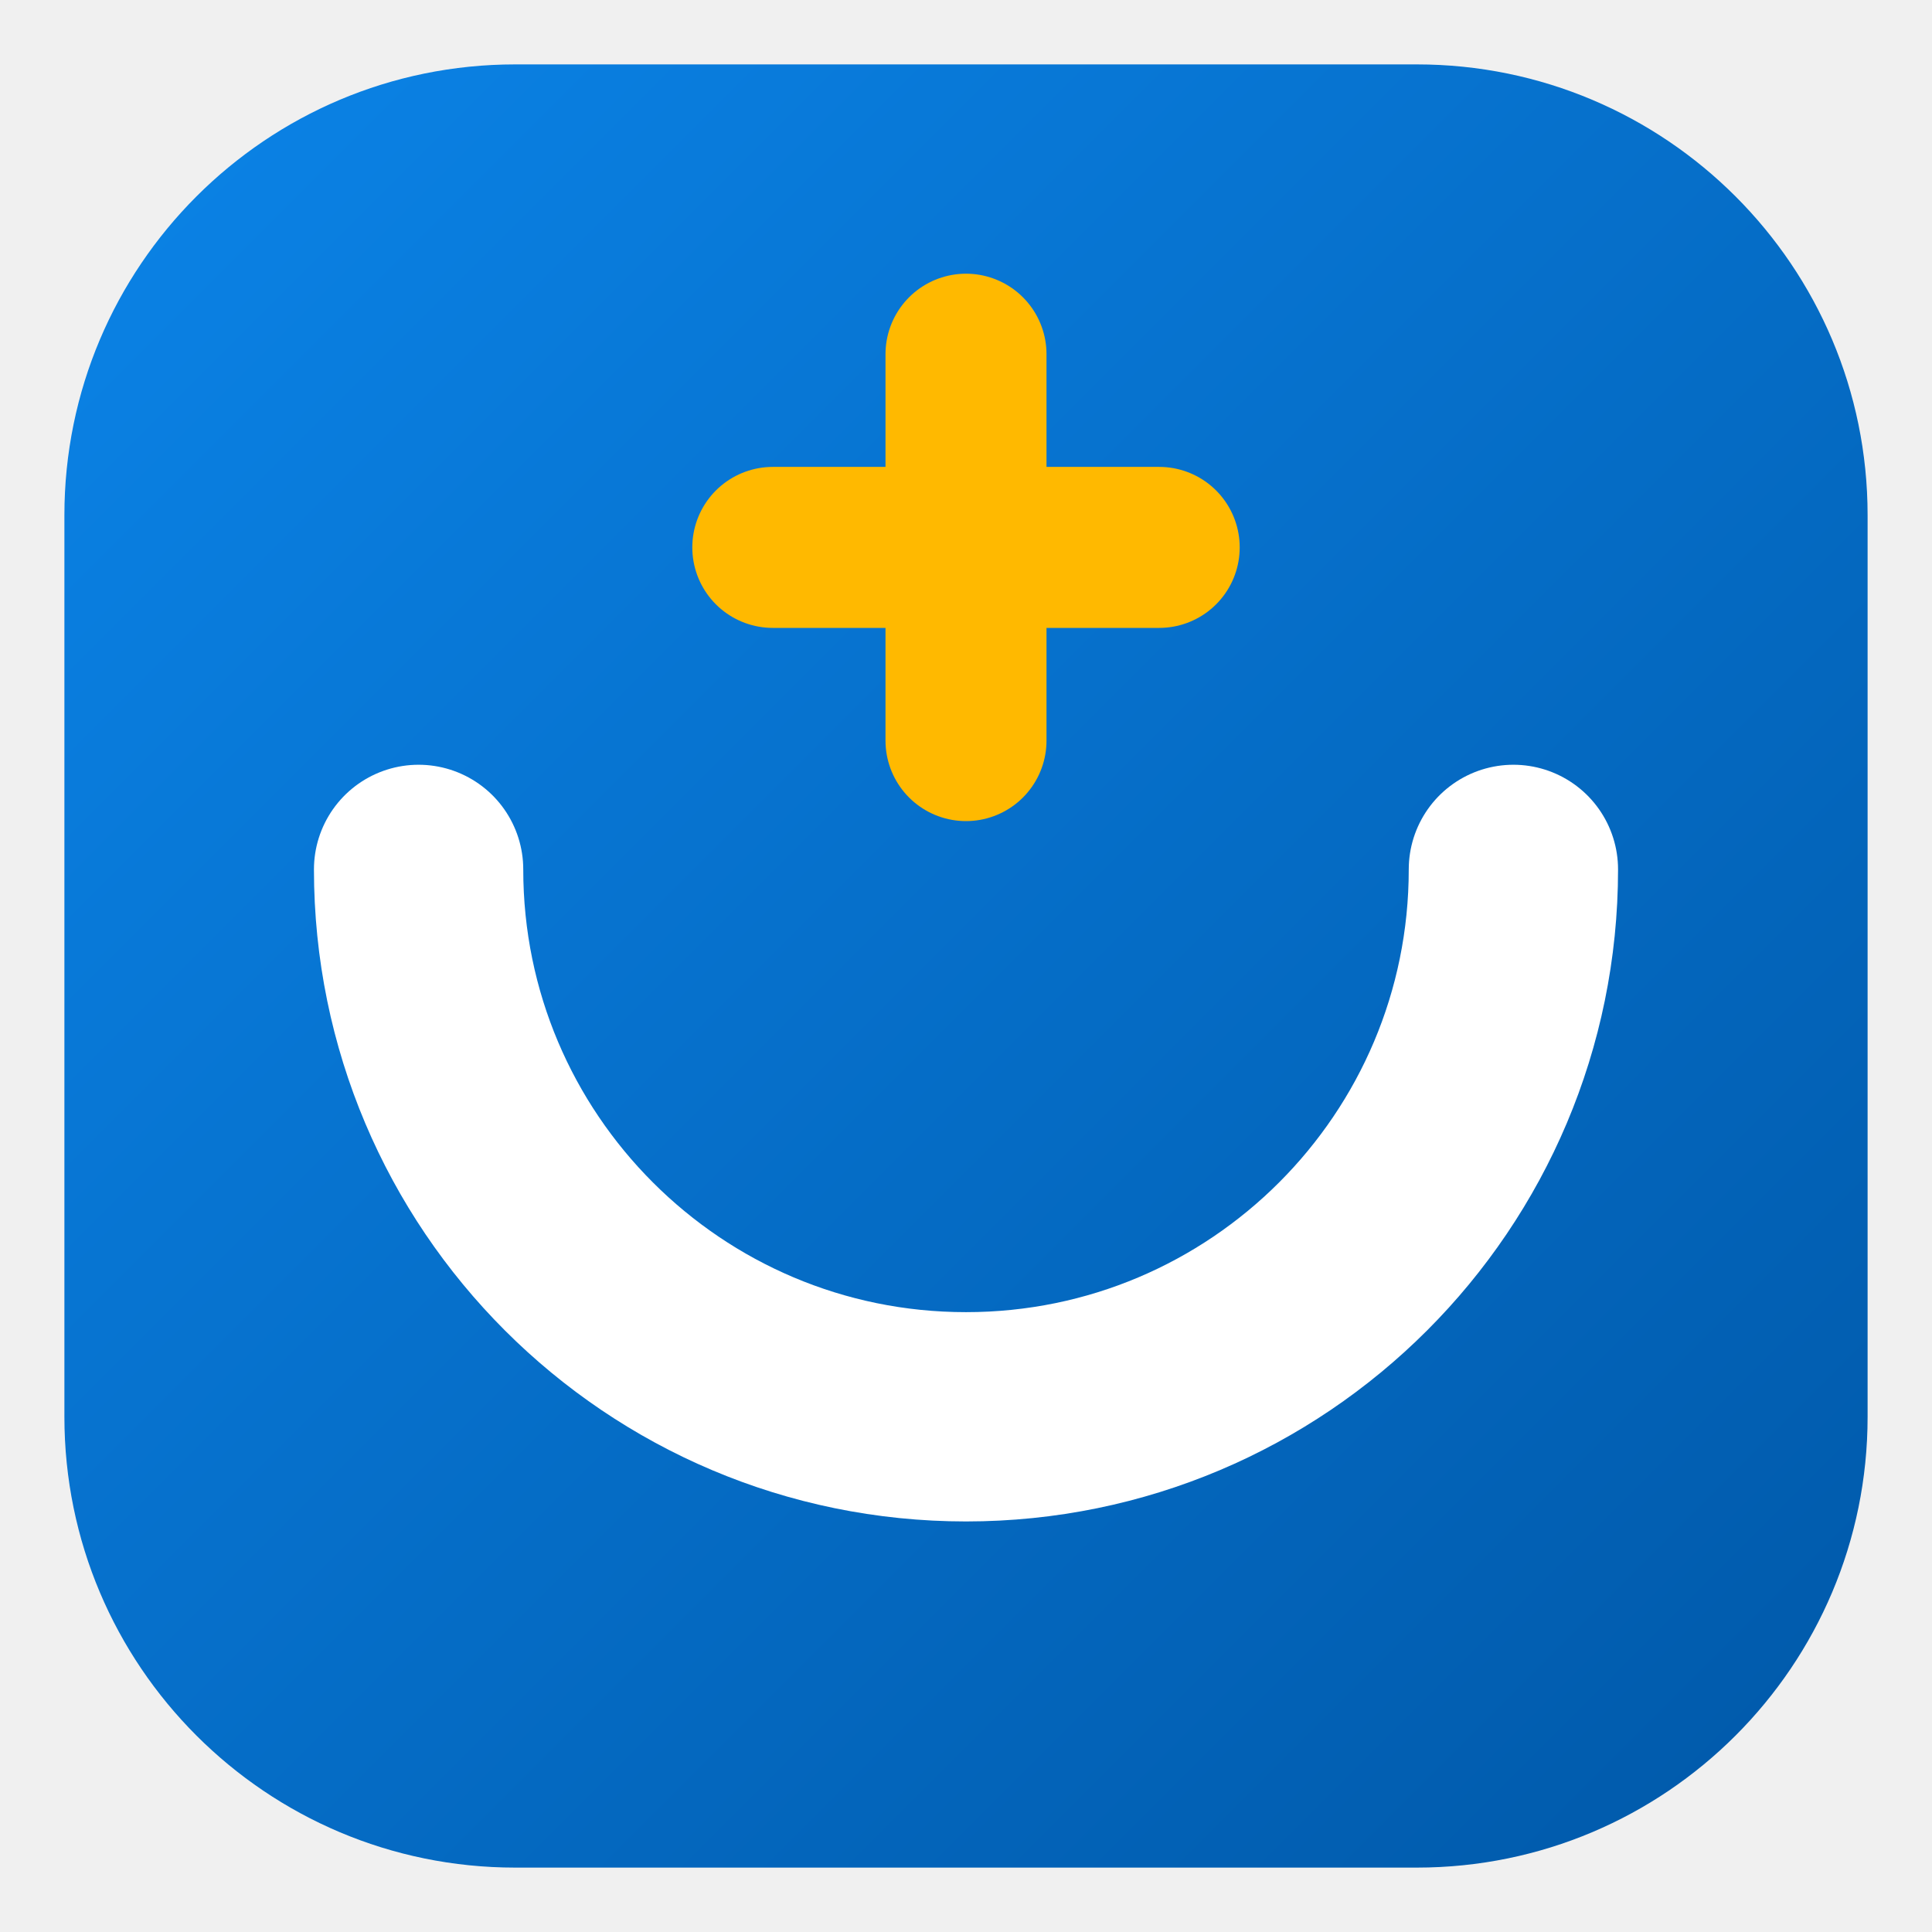
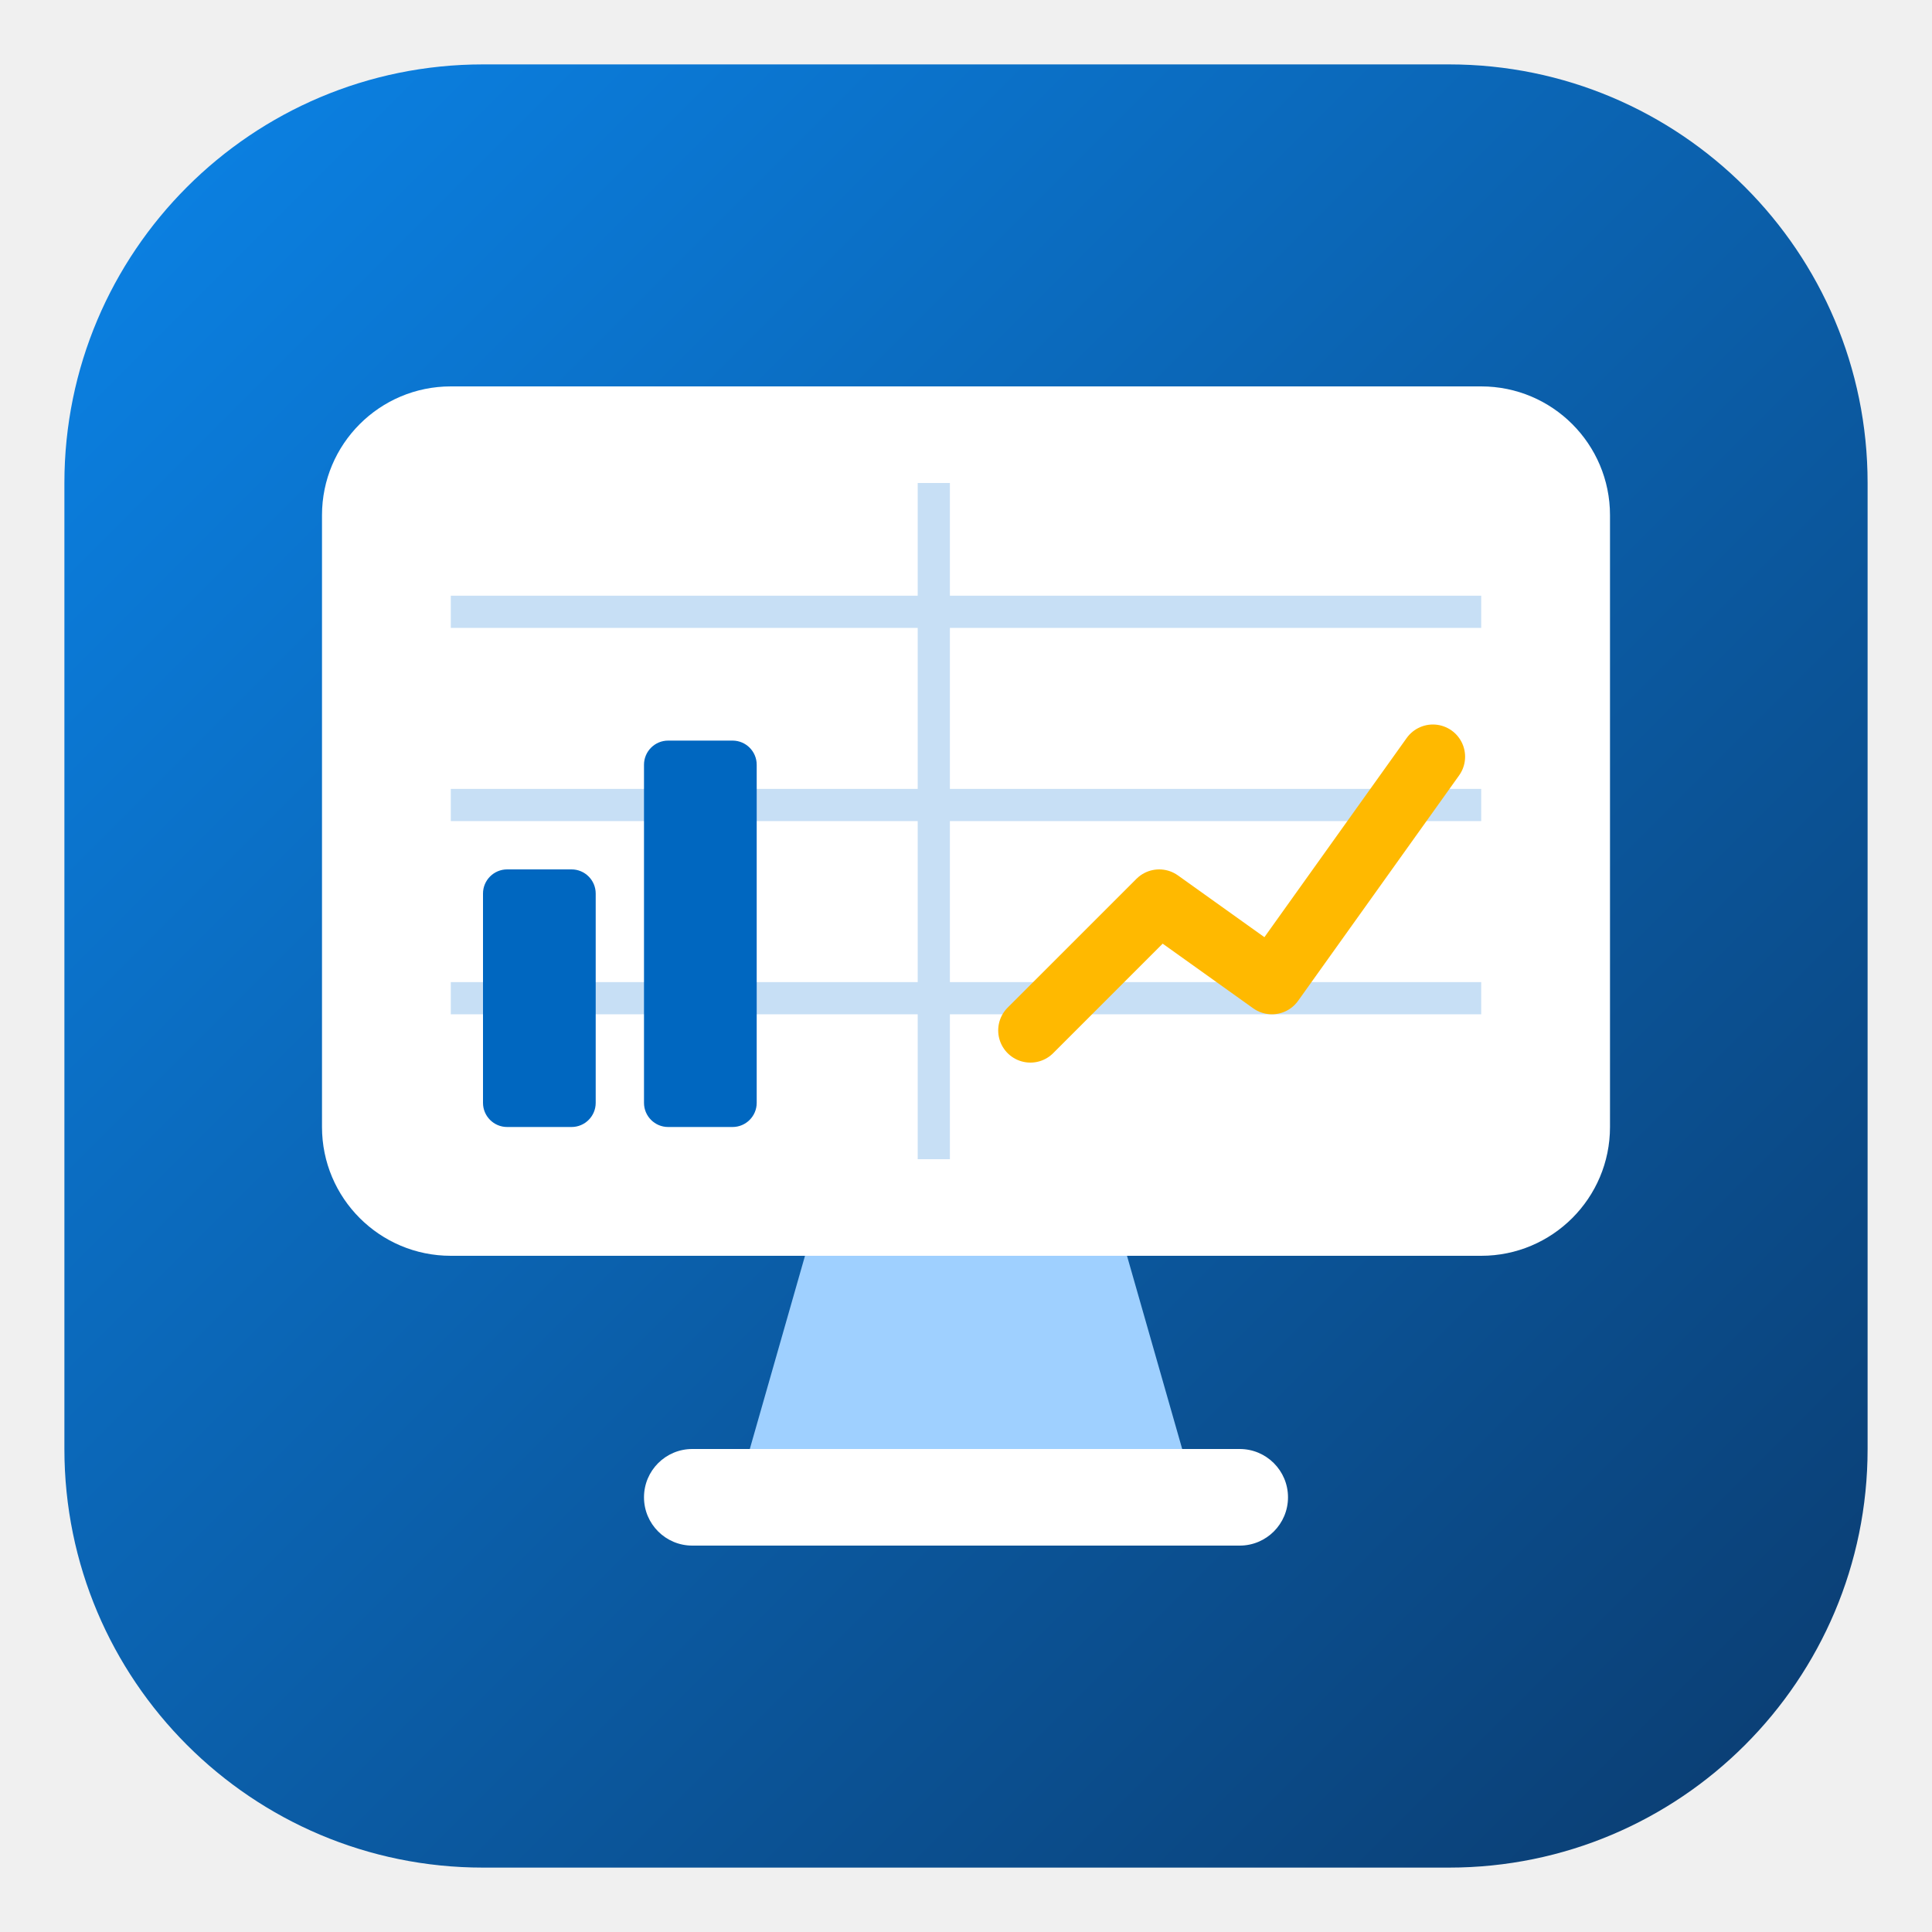
<svg xmlns="http://www.w3.org/2000/svg" viewBox="0 0 120 120">
  <defs>
-     <linearGradient id="g" x1="0" y1="0" x2="1" y2="1">
+     <linearGradient id="nn" x1="0" y1="0" x2="1" y2="1">
      <stop offset="0" stop-color="#0b84e8" />
-       <stop offset="1" stop-color="#0058a8" />
+       <stop offset="1" stop-color="#0b3b6e" />
    </linearGradient>
  </defs>
-   <rect x="4" y="4" width="112" height="112" rx="28" fill="url(#g)" />
-   <path d="M26 54 A34 34 0 0 0 94 54" fill="none" stroke="#fff" stroke-width="13" stroke-linecap="round" />
-   <path d="M60 22 v24 M48 34 h24" stroke="#ffb900" stroke-width="10" stroke-linecap="round" />
+   <rect x="4" y="4" width="112" height="112" rx="26" fill="url(#nn)" />
+   <rect x="20" y="24" width="80" height="54" rx="8" fill="#fff" />
+   <path d="M50 78 l-4 14 h28 l-4 -14z" fill="#9fd0ff" />
+   <rect x="40" y="90" width="40" height="6" rx="3" fill="#fff" />
+   <g stroke="#c7dff5" stroke-width="2">
+     <path d="M28 38h64M28 50h64M28 62h64" />
+     <path d="M58 30v42" />
+   </g>
+   <rect x="30" y="54" width="7" height="16" rx="1.5" fill="#0067c0" />
+   <rect x="40" y="46" width="7" height="24" rx="1.5" fill="#0067c0" />
+   <path d="M64 64 l8 -8 l7 5 l10 -14" fill="none" stroke="#ffb900" stroke-width="4" stroke-linecap="round" stroke-linejoin="round" />
</svg>
